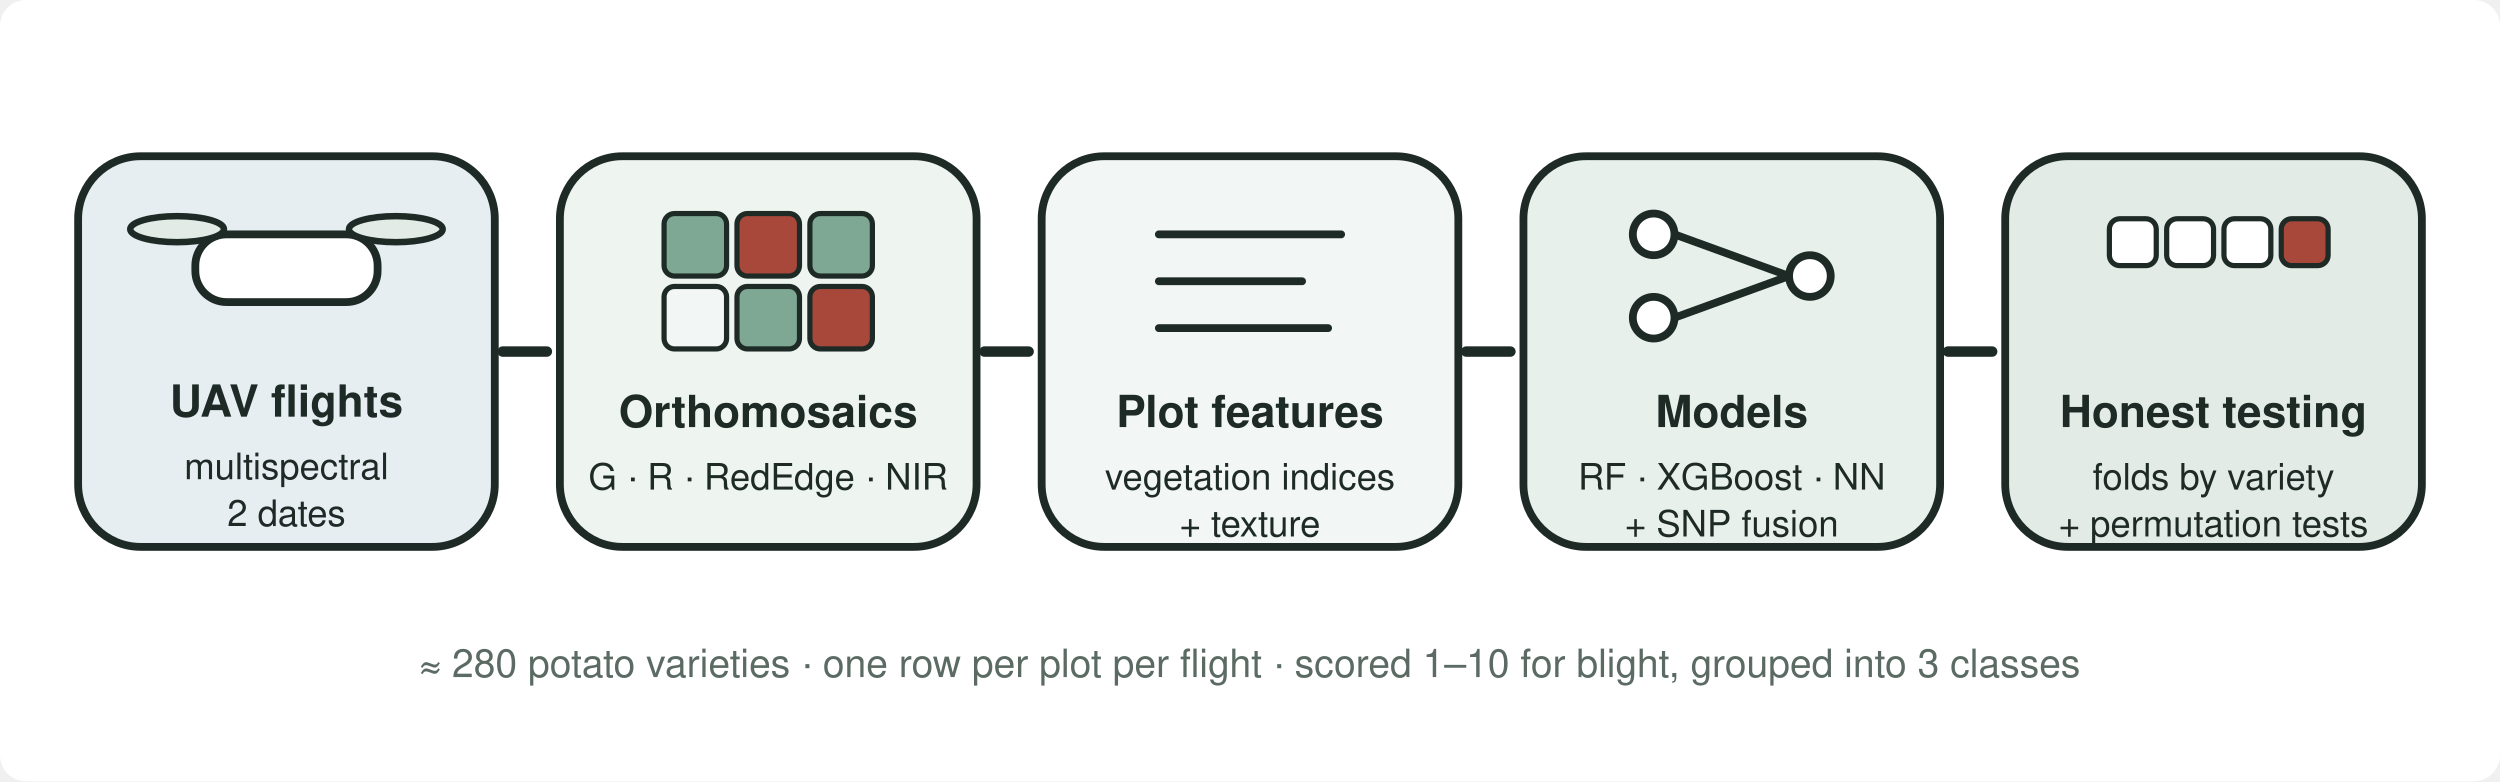
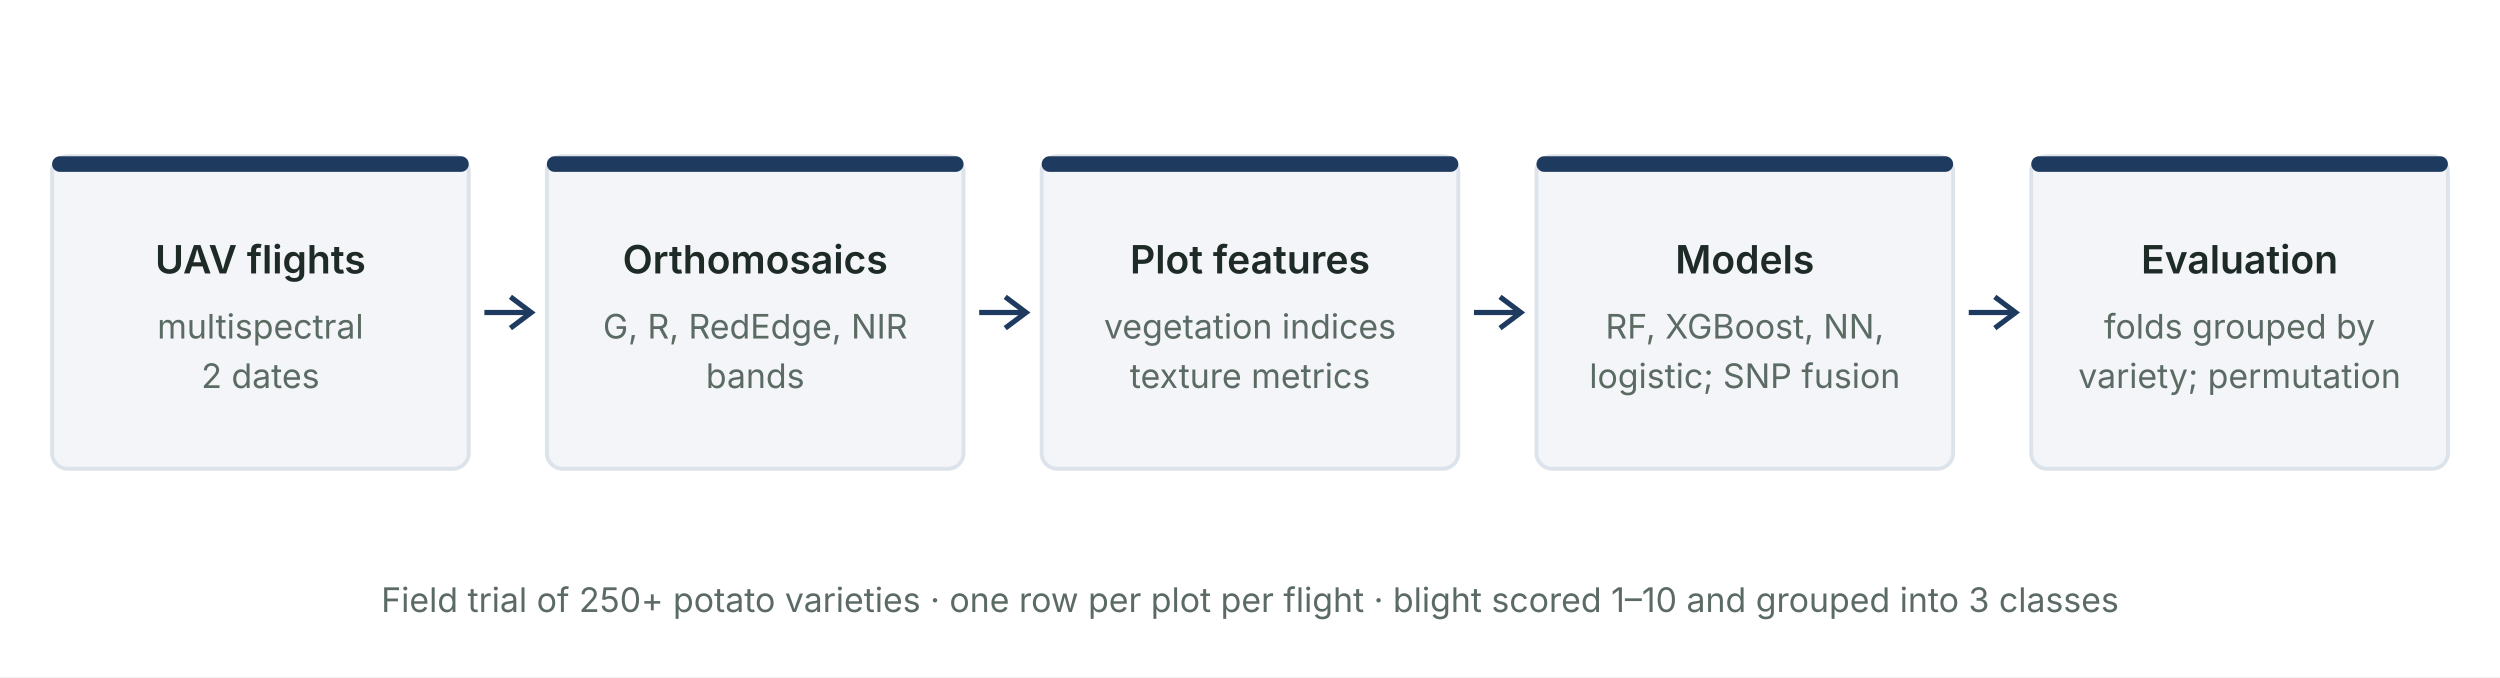
- <svg xmlns="http://www.w3.org/2000/svg" viewBox="0 0 960 300" font-family="Nunito, Helvetica, Arial, sans-serif" role="img" aria-label="Workflow: drone flights, orthomosaics, per-plot features, models, validation grouped by variety">
-   <rect width="960" height="300" rx="10" fill="#FFFFFF" />
-   <g font-size="17" font-weight="700" fill="#1E2A26" text-anchor="middle">
-     <g transform="translate(30 60)">
-       <rect width="160" height="150" rx="24" fill="#E6EEF2" stroke="#1E2A26" stroke-width="3" />
-       <rect x="45" y="30" width="70" height="26" rx="12" fill="#FFFFFF" stroke="#1E2A26" stroke-width="3" />
-       <ellipse cx="38" cy="28" rx="18" ry="5" fill="#E3EBE7" stroke="#1E2A26" stroke-width="2.5" />
-       <ellipse cx="122" cy="28" rx="18" ry="5" fill="#E3EBE7" stroke="#1E2A26" stroke-width="2.5" />
-       <text x="80" y="100">UAV flights</text>
-       <text x="80" y="124" font-weight="400" font-size="14">multispectral</text>
-       <text x="80" y="142" font-weight="400" font-size="14">2 dates</text>
-     </g>
-     <g transform="translate(215 60)">
-       <rect width="160" height="150" rx="24" fill="#EEF4F0" stroke="#1E2A26" stroke-width="3" />
-       <g stroke="#1E2A26" stroke-width="2" fill="#7FA894">
-         <rect x="40" y="22" width="24" height="24" rx="4" />
-         <rect x="68" y="22" width="24" height="24" rx="4" fill="#A8483B" />
-         <rect x="96" y="22" width="24" height="24" rx="4" />
-         <rect x="40" y="50" width="24" height="24" rx="4" fill="#F2F6F4" />
-         <rect x="68" y="50" width="24" height="24" rx="4" />
-         <rect x="96" y="50" width="24" height="24" rx="4" fill="#A8483B" />
-       </g>
-       <text x="80" y="104">Orthomosaics</text>
-       <text x="80" y="128" font-weight="400" font-size="14">G · R · RedEdge · NIR</text>
-     </g>
-     <g transform="translate(400 60)">
-       <rect width="160" height="150" rx="24" fill="#F2F6F4" stroke="#1E2A26" stroke-width="3" />
-       <g stroke="#1E2A26" stroke-width="3" fill="none" stroke-linecap="round">
-         <path d="M45 30 H 115 M45 48 H 100 M45 66 H 110" />
-       </g>
-       <text x="80" y="104">Plot features</text>
-       <text x="80" y="128" font-weight="400" font-size="14">vegetation indices</text>
-       <text x="80" y="146" font-weight="400" font-size="14">+ texture</text>
-     </g>
-     <g transform="translate(585 60)">
-       <rect width="160" height="150" rx="24" fill="#E8F0EC" stroke="#1E2A26" stroke-width="3" />
-       <g stroke="#1E2A26" stroke-width="3" fill="#FFFFFF">
-         <circle cx="50" cy="30" r="8" />
-         <circle cx="50" cy="62" r="8" />
-         <circle cx="110" cy="46" r="8" />
-         <path d="M58 30 L 102 46 M58 62 L 102 46" fill="none" />
-       </g>
-       <text x="80" y="104">Models</text>
-       <text x="80" y="128" font-weight="400" font-size="14">RF · XGBoost · NN</text>
-       <text x="80" y="146" font-weight="400" font-size="14">+ SNP fusion</text>
-     </g>
-     <g transform="translate(770 60)">
-       <rect width="160" height="150" rx="24" fill="#E3EBE7" stroke="#1E2A26" stroke-width="3" />
-       <g stroke="#1E2A26" stroke-width="2">
-         <rect x="40" y="24" width="18" height="18" rx="4" fill="#FFFFFF" />
-         <rect x="62" y="24" width="18" height="18" rx="4" fill="#FFFFFF" />
-         <rect x="84" y="24" width="18" height="18" rx="4" fill="#FFFFFF" />
-         <rect x="106" y="24" width="18" height="18" rx="4" fill="#A8483B" />
-       </g>
-       <text x="80" y="104">Honest testing</text>
-       <text x="80" y="128" font-weight="400" font-size="14">folds by variety</text>
-       <text x="80" y="146" font-weight="400" font-size="14">+ permutation tests</text>
-     </g>
-     <g stroke="#1E2A26" stroke-width="4" stroke-linecap="round" fill="none">
-       <path d="M193 135 H 210 M378 135 H 395 M563 135 H 580 M748 135 H 765" />
-     </g>
-     <text x="480" y="260" font-size="15" font-weight="400" fill="#5B6B64">≈ 280 potato varieties · one row per plot per flight · scored 1–10 for blight, grouped into 3 classes</text>
-   </g>
+ <svg xmlns="http://www.w3.org/2000/svg" viewBox="0 0 960 260" font-family="Inter, Helvetica, Arial, sans-serif" role="img" aria-label="Workflow: UAV flights, orthomosaics, plot features, models, variety-grouped evaluation">
+   <rect width="960" height="260" fill="#FFFFFF" />
+   <rect x="20" y="60" width="160" height="120" rx="6" fill="#F3F5F8" stroke="#DDE3EA" stroke-width="1.5" />
+   <rect x="20" y="60" width="160" height="6" rx="3" fill="#1F3A5F" />
+   <text x="100" y="105" text-anchor="middle" font-size="15" font-weight="600" fill="#1E2A26">UAV flights</text>
+   <text x="100" y="130" text-anchor="middle" font-size="13" fill="#5B6B64">multispectral</text>
+   <text x="100" y="149" text-anchor="middle" font-size="13" fill="#5B6B64">2 dates</text>
+   <path d="M186 120 H 204" stroke="#1F3A5F" stroke-width="2" />
+   <path d="M196 114 L 204 120 L 196 126" fill="none" stroke="#1F3A5F" stroke-width="2" />
+   <rect x="210" y="60" width="160" height="120" rx="6" fill="#F3F5F8" stroke="#DDE3EA" stroke-width="1.5" />
+   <rect x="210" y="60" width="160" height="6" rx="3" fill="#1F3A5F" />
+   <text x="290" y="105" text-anchor="middle" font-size="15" font-weight="600" fill="#1E2A26">Orthomosaics</text>
+   <text x="290" y="130" text-anchor="middle" font-size="13" fill="#5B6B64">G, R, RedEdge, NIR</text>
+   <text x="290" y="149" text-anchor="middle" font-size="13" fill="#5B6B64">bands</text>
+   <path d="M376 120 H 394" stroke="#1F3A5F" stroke-width="2" />
+   <path d="M386 114 L 394 120 L 386 126" fill="none" stroke="#1F3A5F" stroke-width="2" />
+   <rect x="400" y="60" width="160" height="120" rx="6" fill="#F3F5F8" stroke="#DDE3EA" stroke-width="1.5" />
+   <rect x="400" y="60" width="160" height="6" rx="3" fill="#1F3A5F" />
+   <text x="480" y="105" text-anchor="middle" font-size="15" font-weight="600" fill="#1E2A26">Plot features</text>
+   <text x="480" y="130" text-anchor="middle" font-size="13" fill="#5B6B64">vegetation indices</text>
+   <text x="480" y="149" text-anchor="middle" font-size="13" fill="#5B6B64">texture metrics</text>
+   <path d="M566 120 H 584" stroke="#1F3A5F" stroke-width="2" />
+   <path d="M576 114 L 584 120 L 576 126" fill="none" stroke="#1F3A5F" stroke-width="2" />
+   <rect x="590" y="60" width="160" height="120" rx="6" fill="#F3F5F8" stroke="#DDE3EA" stroke-width="1.5" />
+   <rect x="590" y="60" width="160" height="6" rx="3" fill="#1F3A5F" />
+   <text x="670" y="105" text-anchor="middle" font-size="15" font-weight="600" fill="#1E2A26">Models</text>
+   <text x="670" y="130" text-anchor="middle" font-size="13" fill="#5B6B64">RF, XGBoost, NN,</text>
+   <text x="670" y="149" text-anchor="middle" font-size="13" fill="#5B6B64">logistic; SNP fusion</text>
+   <path d="M756 120 H 774" stroke="#1F3A5F" stroke-width="2" />
+   <path d="M766 114 L 774 120 L 766 126" fill="none" stroke="#1F3A5F" stroke-width="2" />
+   <rect x="780" y="60" width="160" height="120" rx="6" fill="#F3F5F8" stroke="#DDE3EA" stroke-width="1.5" />
+   <rect x="780" y="60" width="160" height="6" rx="3" fill="#1F3A5F" />
+   <text x="860" y="105" text-anchor="middle" font-size="15" font-weight="600" fill="#1E2A26">Evaluation</text>
+   <text x="860" y="130" text-anchor="middle" font-size="13" fill="#5B6B64">folds grouped by</text>
+   <text x="860" y="149" text-anchor="middle" font-size="13" fill="#5B6B64">variety; permutation</text>
+   <text x="480" y="235" text-anchor="middle" font-size="13" fill="#5B6B64">Field trial of 250+ potato varieties · one row per plot per flight · blight scored 1–10 and grouped into 3 classes</text>
</svg>
